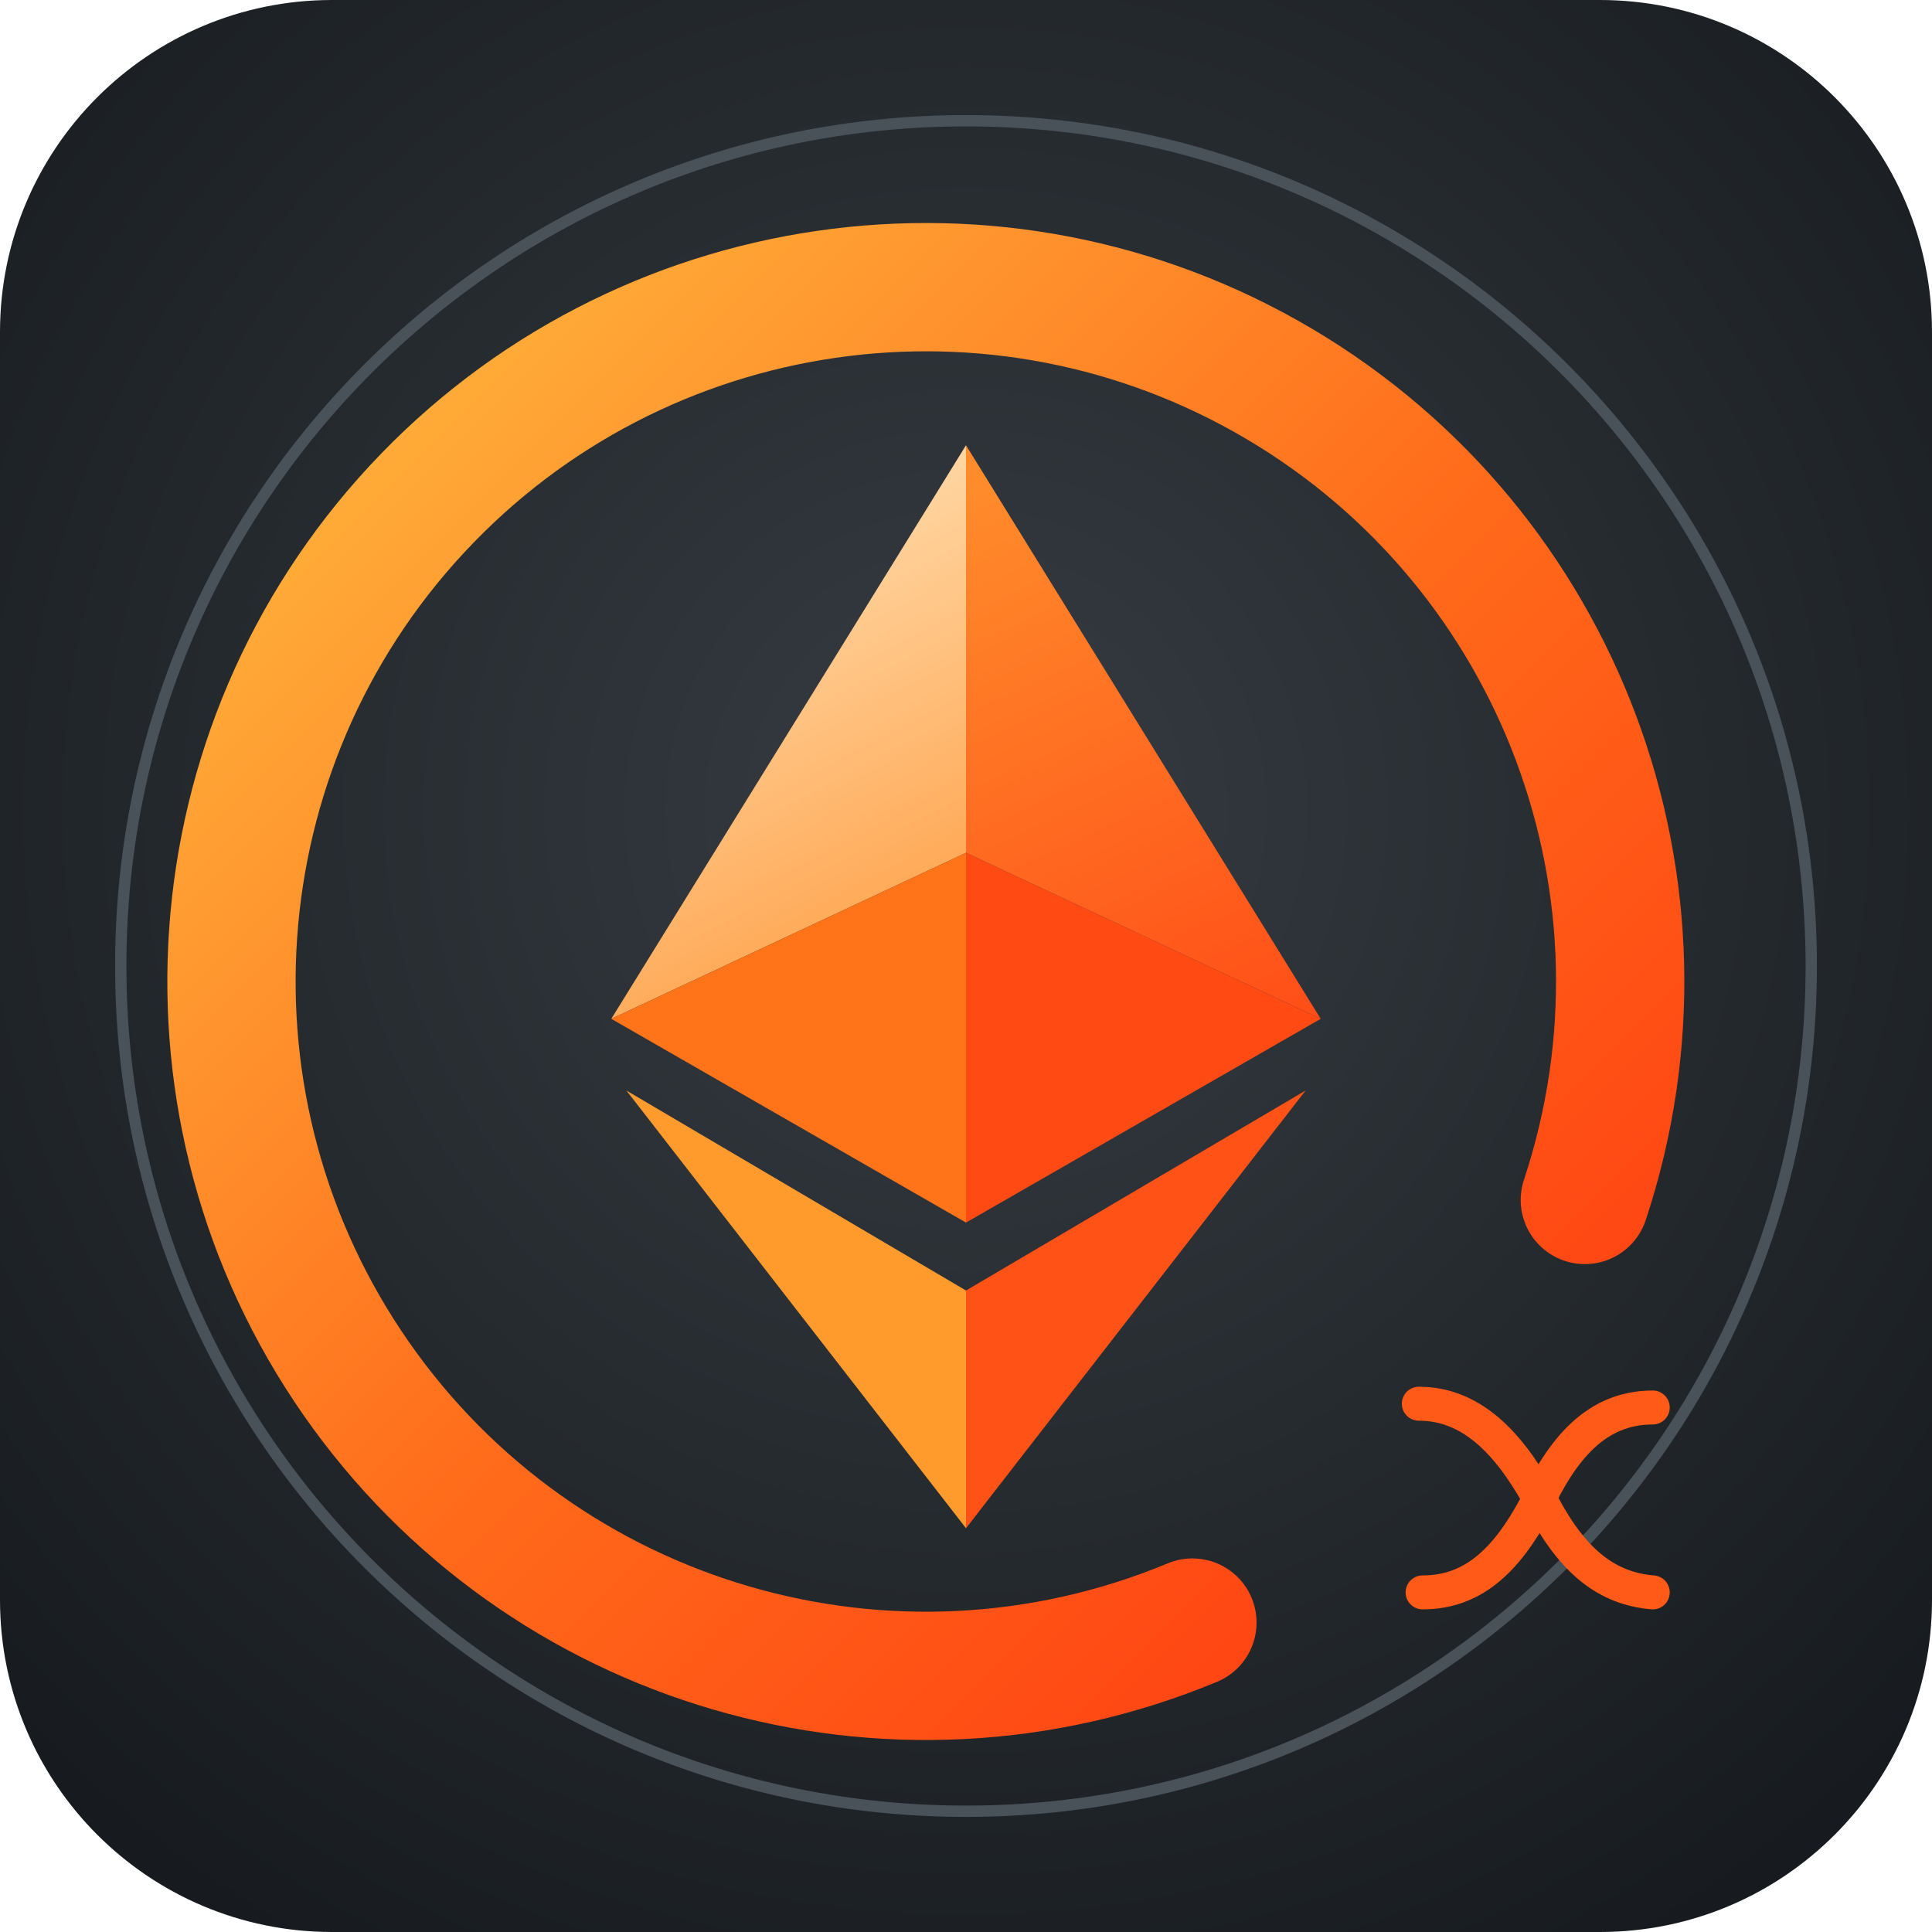
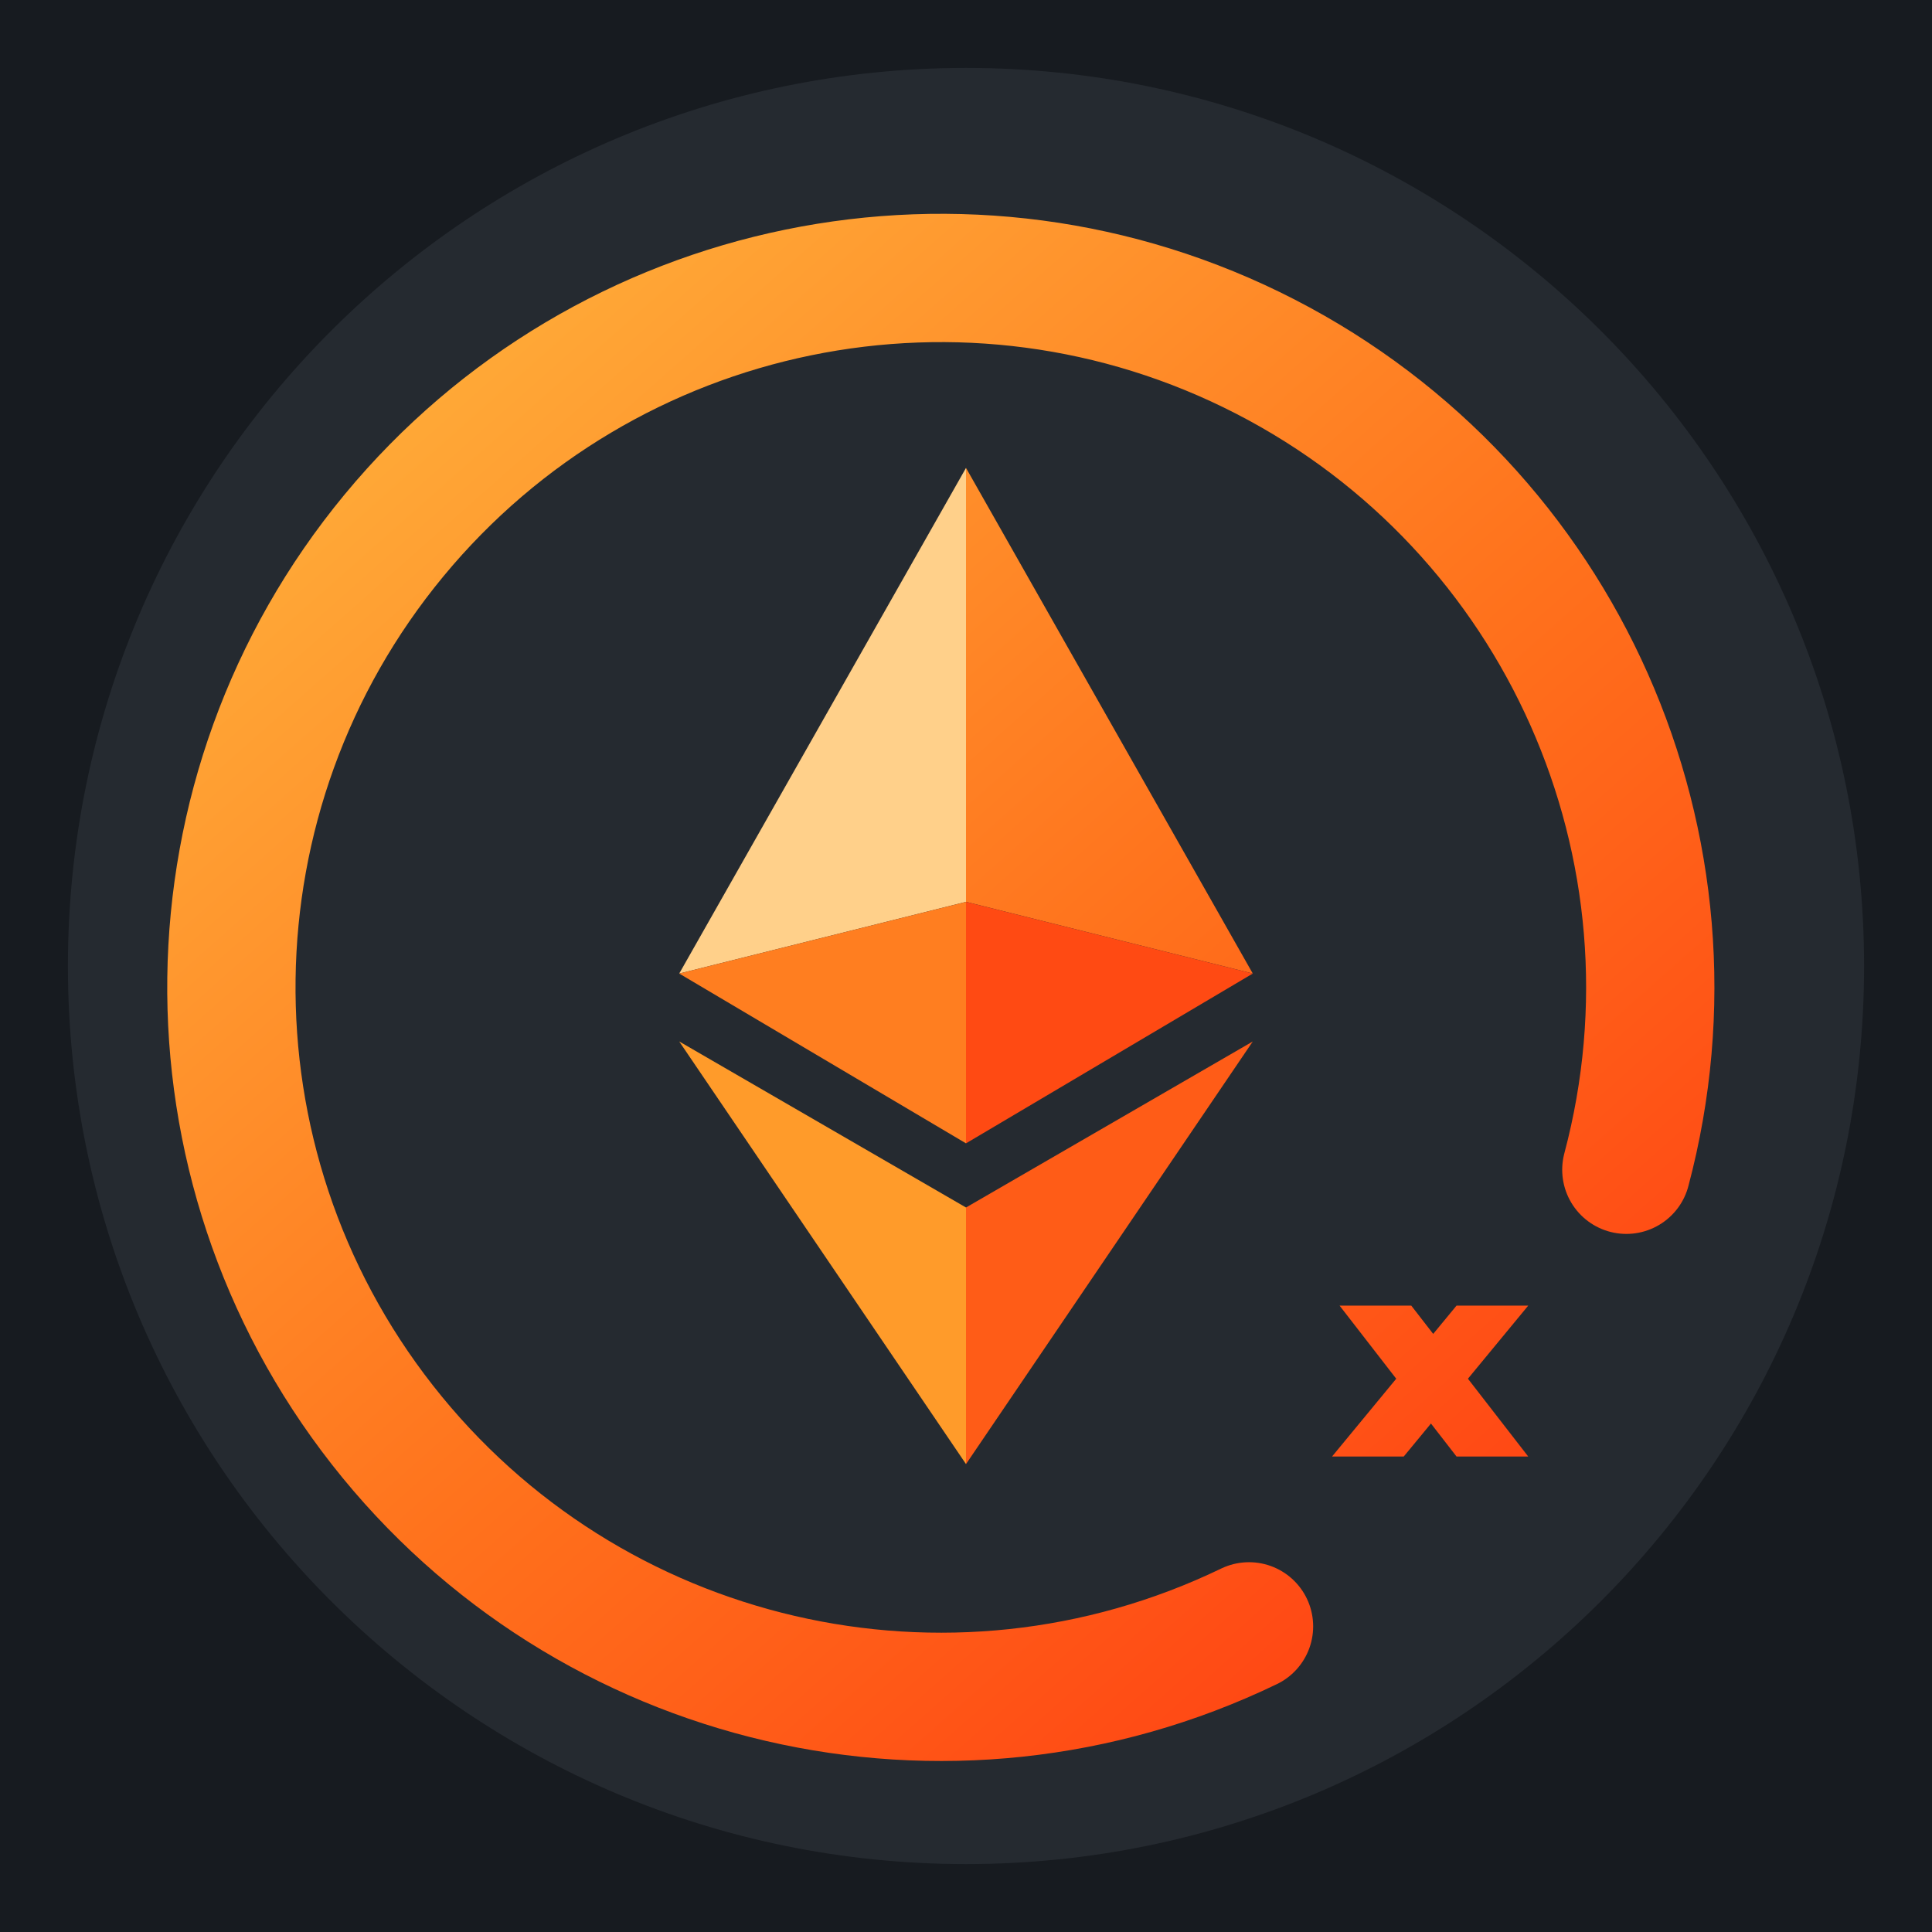
- <svg xmlns="http://www.w3.org/2000/svg" width="512" height="512" viewBox="0 0 512 512">
+ <svg xmlns="http://www.w3.org/2000/svg" width="512" height="512" viewBox="0 0 512 512" role="img" aria-labelledby="title desc">
  <defs>
-     <radialGradient id="bg" cx="50%" cy="42%" r="68%">
-       <stop offset="0" stop-color="#363C42" />
-       <stop offset="1" stop-color="#171B1F" />
-     </radialGradient>
-     <linearGradient id="orange" x1="96" y1="96" x2="416" y2="416" gradientUnits="userSpaceOnUse">
+     <linearGradient id="xeth-orange" x1="96" y1="72" x2="420" y2="438" gradientUnits="userSpaceOnUse">
      <stop offset="0" stop-color="#FFB13B" />
-       <stop offset="0.52" stop-color="#FF6A1A" />
+       <stop offset="0.55" stop-color="#FF711C" />
      <stop offset="1" stop-color="#FF3D12" />
    </linearGradient>
-     <linearGradient id="ethLeft" x1="180" y1="130" x2="270" y2="300" gradientUnits="userSpaceOnUse">
-       <stop offset="0" stop-color="#FFE1B5" />
-       <stop offset="1" stop-color="#FF8A22" />
-     </linearGradient>
-     <linearGradient id="ethRight" x1="260" y1="130" x2="338" y2="300" gradientUnits="userSpaceOnUse">
-       <stop offset="0" stop-color="#FF8B2B" />
-       <stop offset="1" stop-color="#FF4515" />
-     </linearGradient>
  </defs>
-   <rect width="512" height="512" rx="88" fill="url(#bg)" />
-   <circle cx="256" cy="256" r="224" fill="none" stroke="#495159" stroke-width="3" />
-   <path d="M420 318A184 184 0 1 0 316 430" fill="none" stroke="url(#orange)" stroke-width="34" stroke-linecap="round" />
-   <polygon points="256,118 162,270 256,226" fill="url(#ethLeft)" />
-   <polygon points="256,118 350,270 256,226" fill="url(#ethRight)" />
-   <polygon points="162,270 256,324 256,226" fill="#FF7419" />
-   <polygon points="350,270 256,324 256,226" fill="#FF4A13" />
-   <polygon points="166,289 256,405 256,342" fill="#FF9A2D" />
-   <polygon points="346,289 256,405 256,342" fill="#FF5216" />
-   <path d="M376 372C391 372 401 384 409 399C417 414 426 421 438 422" fill="none" stroke="#FF5A17" stroke-width="9" stroke-linecap="round" />
-   <path d="M438 373C423 373 414 384 407 399C399 414 390 422 377 422" fill="none" stroke="#FF5A17" stroke-width="9" stroke-linecap="round" />
+   <rect width="512" height="512" fill="#171B20" />
+   <circle cx="256" cy="256" r="238" fill="#252A30" />
+   <path d="M331 431A188 188 0 1 1 431 310" fill="none" stroke="url(#xeth-orange)" stroke-width="34" stroke-linecap="round" />
+   <g>
+     <path d="M256 124V239L180 258Z" fill="#FFD08A" />
+     <path d="M256 124L332 258L256 239Z" fill="url(#xeth-orange)" />
+     <path d="M180 258L256 303V239Z" fill="#FF7E20" />
+     <path d="M332 258L256 239V303Z" fill="#FF4A13" />
+     <path d="M180 276L256 388V320Z" fill="#FF9B2A" />
+     <path d="M332 276L256 388V320Z" fill="#FF5C17" />
+   </g>
+   <g fill="url(#xeth-orange)">
+     <path d="M355 346H374L405 386H386Z" />
+     <path d="M405 346H386L353 386H372Z" />
+   </g>
</svg>
